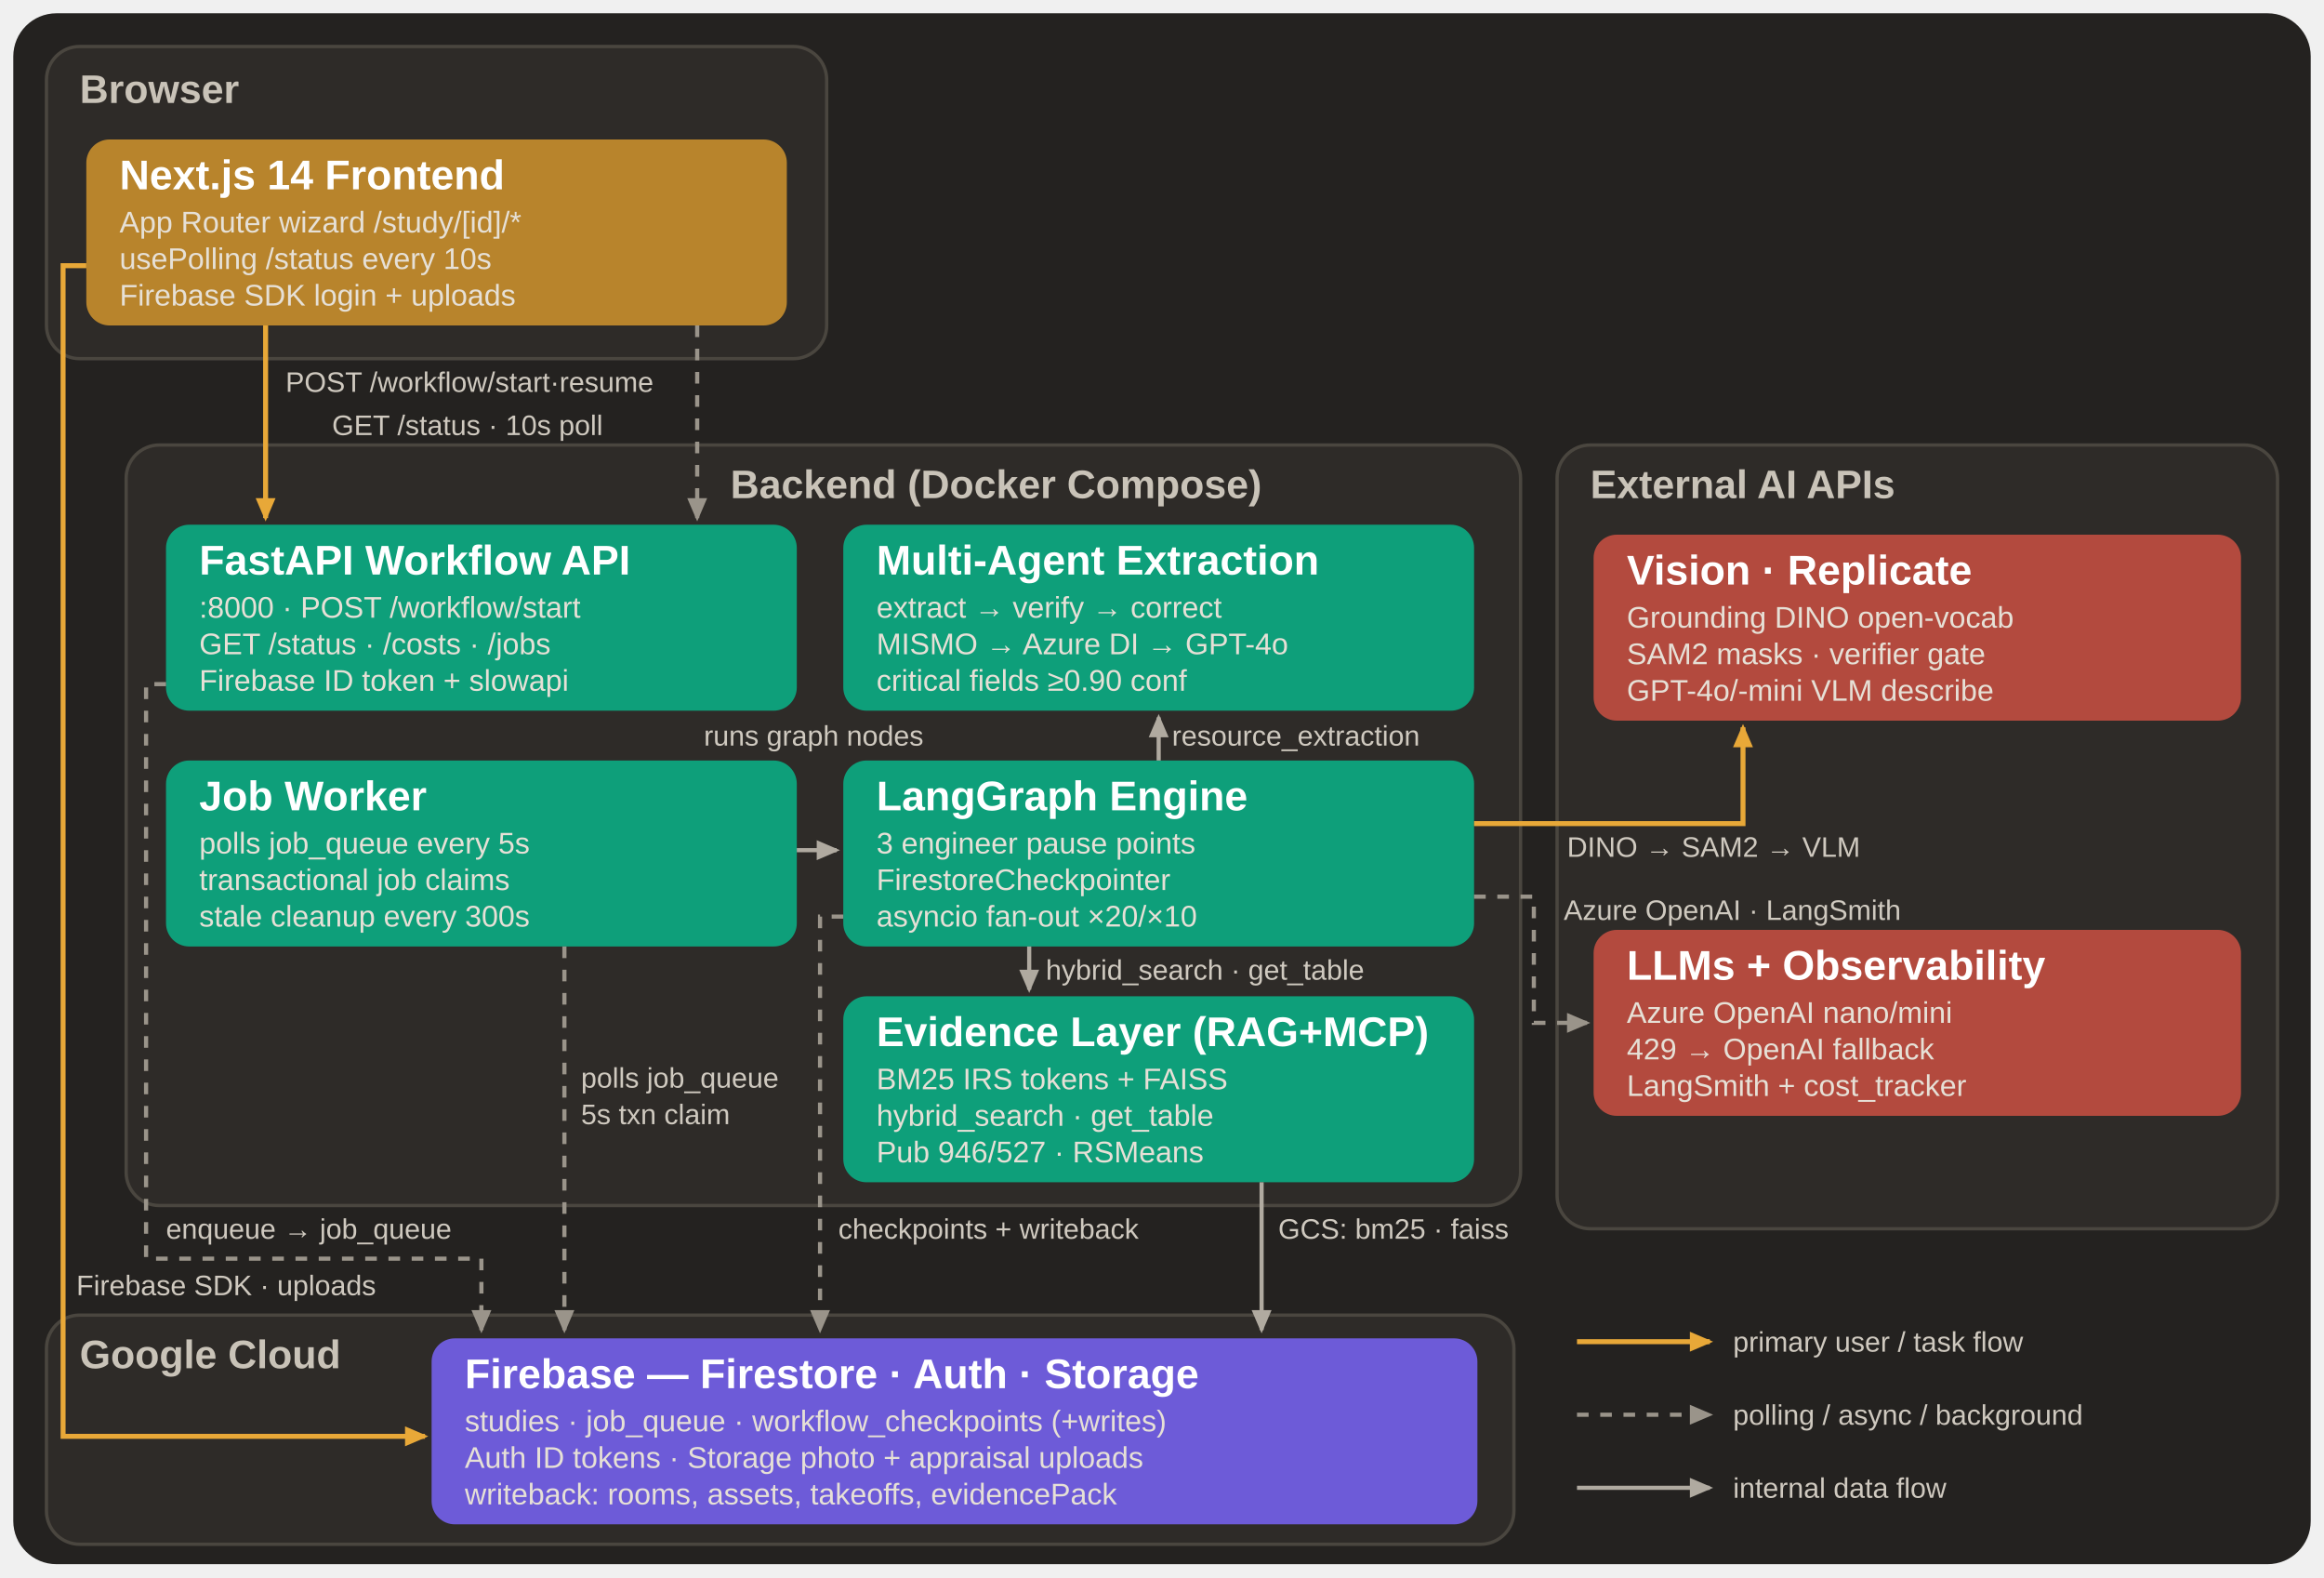
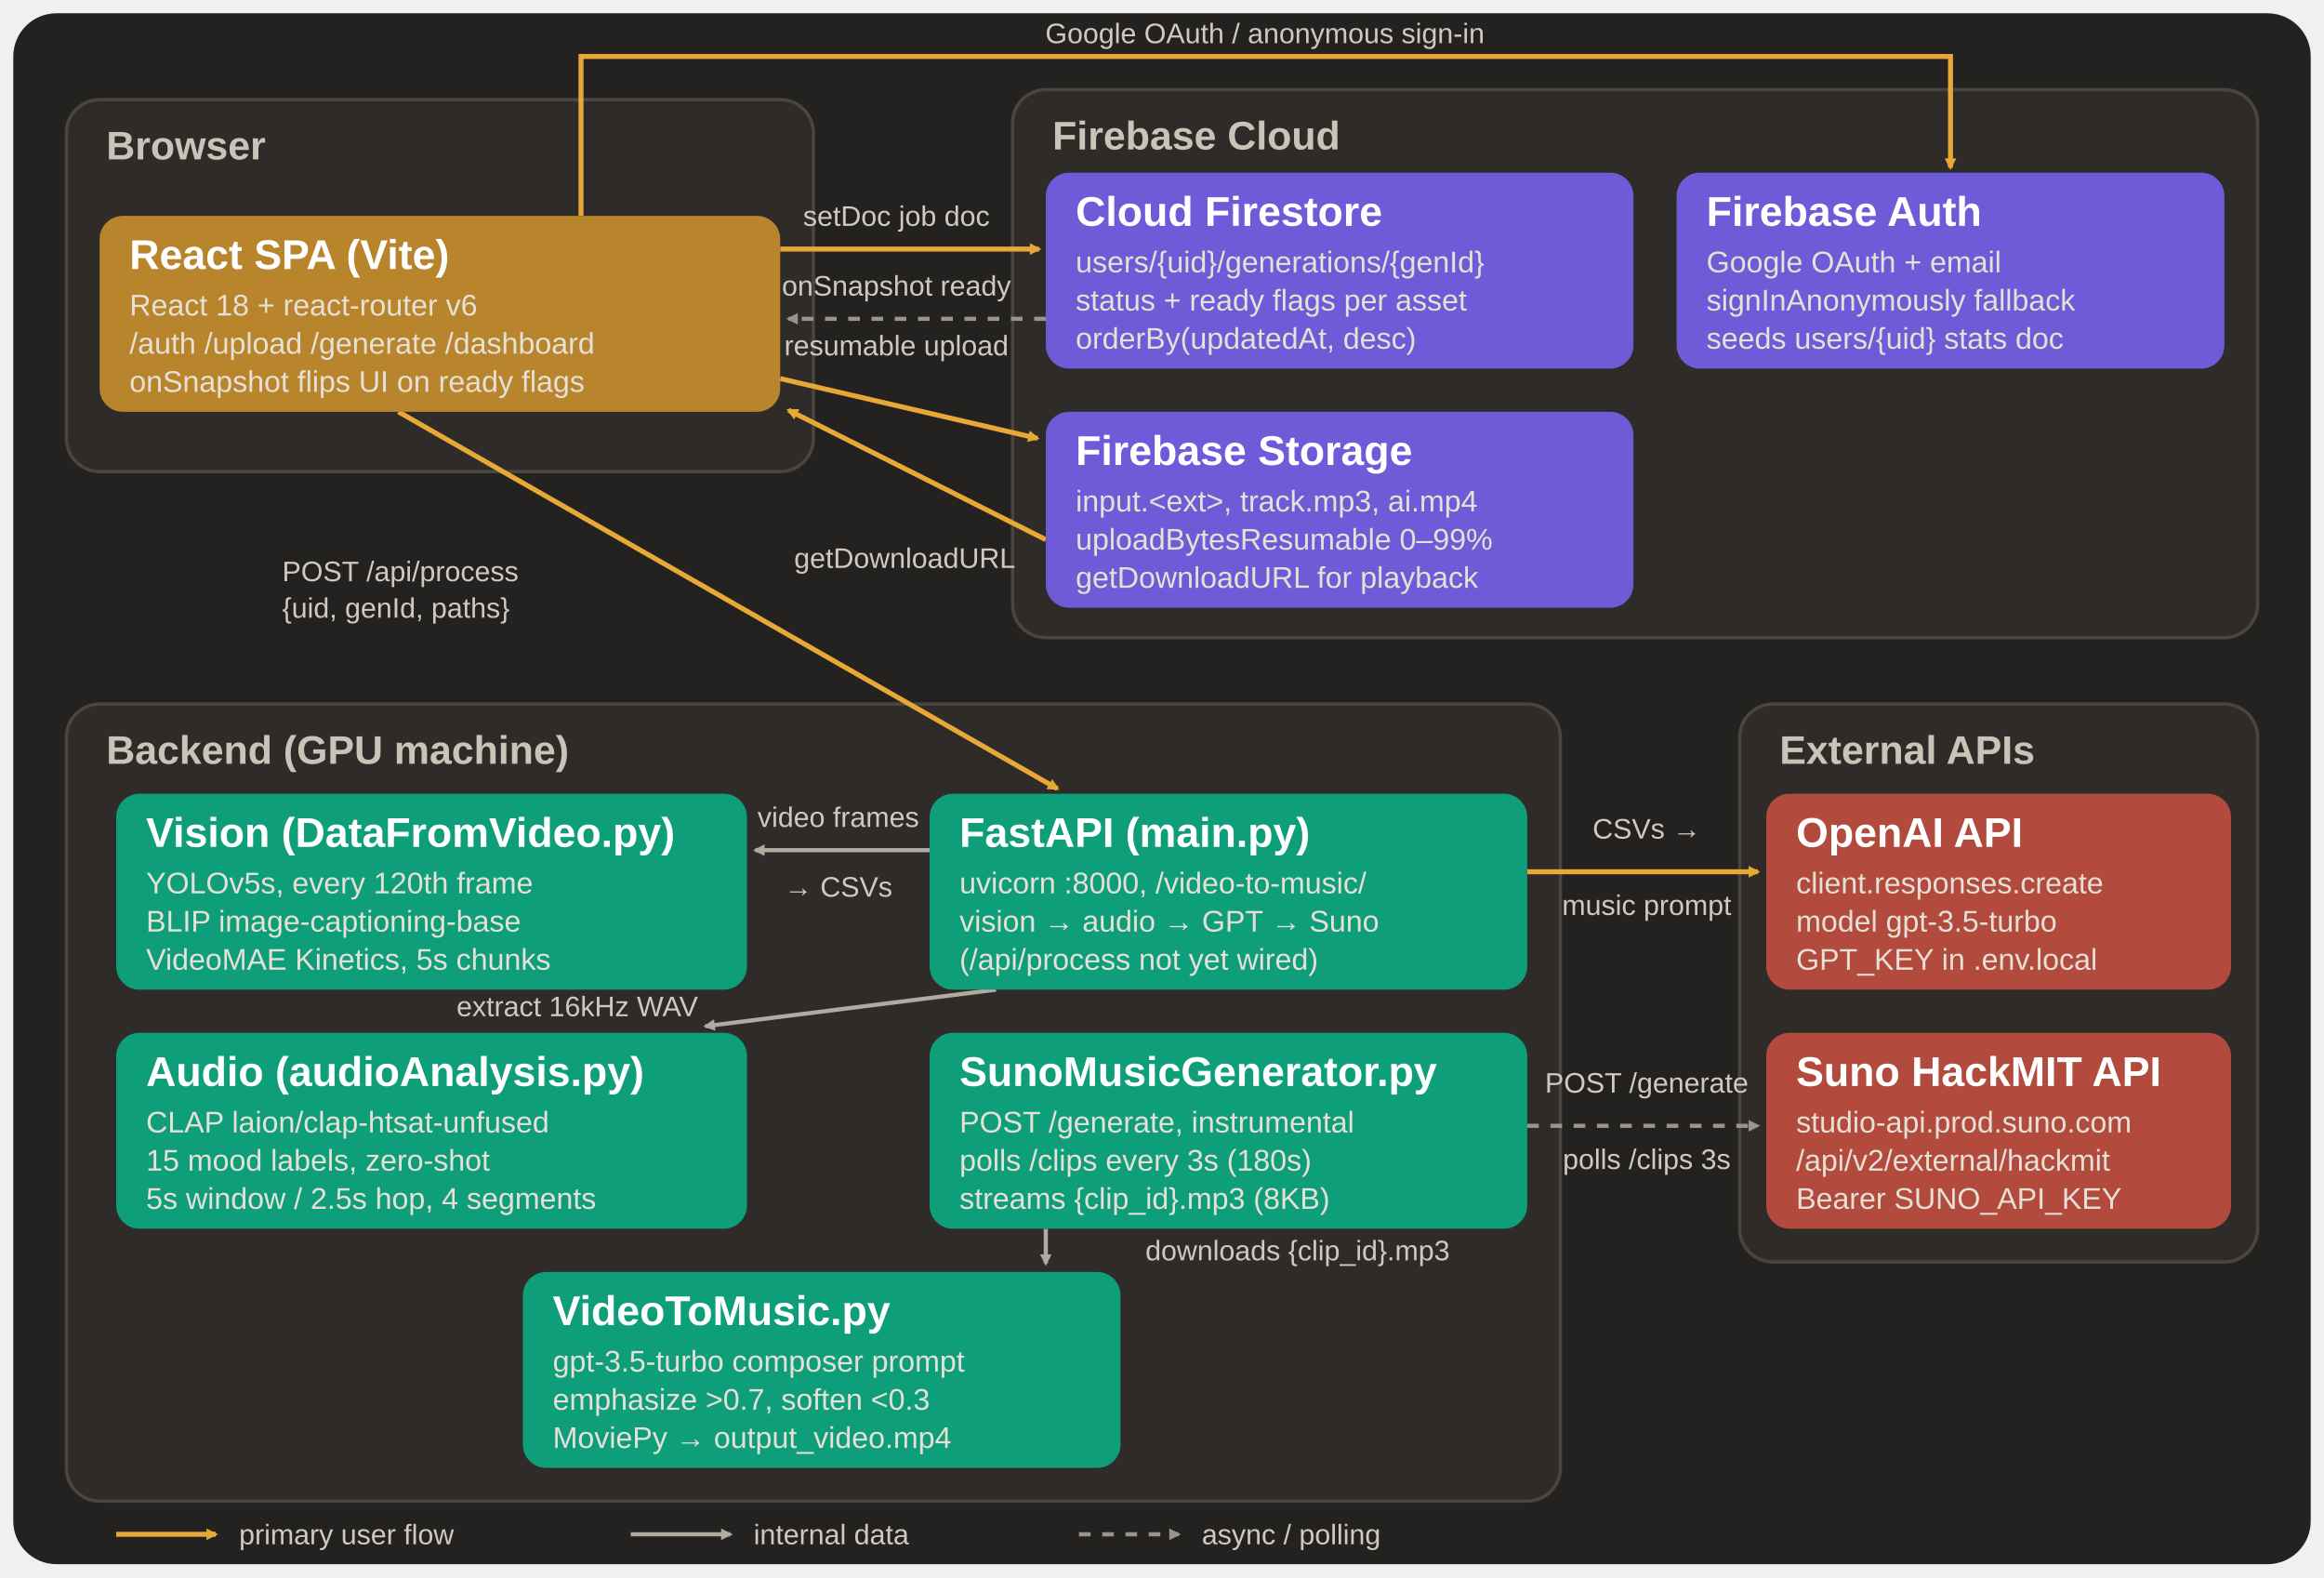
<svg xmlns="http://www.w3.org/2000/svg" width="1400" height="950" viewBox="0 0 1400 950" font-family="'DM Sans', -apple-system, 'Helvetica Neue', Arial, sans-serif">
  <defs>
-     <marker id="ag" markerWidth="14" markerHeight="12" refX="12" refY="6" orient="auto" markerUnits="userSpaceOnUse">
-       <path d="M0,0 L14,6 L0,12 z" fill="#E8A838" />
+     <marker id="ag" markerWidth="7" markerHeight="7" refX="8" refY="5" orient="auto" markerUnits="userSpaceOnUse" viewBox="0 0 10 10">
+       <path d="M0,0 L10,5 L0,10 z" fill="#E8A838" />
    </marker>
-     <marker id="an" markerWidth="14" markerHeight="12" refX="12" refY="6" orient="auto" markerUnits="userSpaceOnUse">
-       <path d="M0,0 L14,6 L0,12 z" fill="#9a948a" />
+     <marker id="ai" markerWidth="7" markerHeight="7" refX="8" refY="5" orient="auto" markerUnits="userSpaceOnUse" viewBox="0 0 10 10">
+       <path d="M0,0 L10,5 L0,10 z" fill="#b0aaa0" />
    </marker>
-     <marker id="ai" markerWidth="14" markerHeight="12" refX="12" refY="6" orient="auto" markerUnits="userSpaceOnUse">
-       <path d="M0,0 L14,6 L0,12 z" fill="#b0aaa0" />
+     <marker id="ad" markerWidth="7" markerHeight="7" refX="8" refY="5" orient="auto" markerUnits="userSpaceOnUse" viewBox="0 0 10 10">
+       <path d="M0,0 L10,5 L0,10 z" fill="#9a948a" />
    </marker>
  </defs>
  <rect x="8" y="8" width="1384" height="934" rx="26" fill="#242220" />
-   <rect x="28" y="28" width="470" height="188" rx="20" fill="#2e2b28" stroke="#4a463f" stroke-width="2" />
-   <text x="48" y="62" font-size="24" font-weight="bold" fill="#c9c3b8">Browser</text>
-   <rect x="52" y="84" width="422" height="112" rx="14" fill="#B8842C" />
-   <text x="72" y="114" font-size="25" font-weight="bold" fill="#ffffff">Next.js 14 Frontend</text>
-   <text x="72" y="140" font-size="18" fill="#e6e0d6">App Router wizard /study/[id]/*</text>
-   <text x="72" y="162" font-size="18" fill="#e6e0d6">usePolling /status every 10s</text>
-   <text x="72" y="184" font-size="18" fill="#e6e0d6">Firebase SDK login + uploads</text>
-   <rect x="76" y="268" width="840" height="458" rx="20" fill="#2e2b28" stroke="#4a463f" stroke-width="2" />
-   <text x="440" y="300" font-size="24" font-weight="bold" fill="#c9c3b8">Backend (Docker Compose)</text>
-   <rect x="100" y="316" width="380" height="112" rx="14" fill="#0E9F7A" />
-   <text x="120" y="346" font-size="25" font-weight="bold" fill="#ffffff">FastAPI Workflow API</text>
-   <text x="120" y="372" font-size="18" fill="#e6e0d6">:8000 · POST /workflow/start</text>
-   <text x="120" y="394" font-size="18" fill="#e6e0d6">GET /status · /costs · /jobs</text>
-   <text x="120" y="416" font-size="18" fill="#e6e0d6">Firebase ID token + slowapi</text>
-   <rect x="508" y="316" width="380" height="112" rx="14" fill="#0E9F7A" />
-   <text x="528" y="346" font-size="25" font-weight="bold" fill="#ffffff">Multi-Agent Extraction</text>
-   <text x="528" y="372" font-size="18" fill="#e6e0d6">extract → verify → correct</text>
-   <text x="528" y="394" font-size="18" fill="#e6e0d6">MISMO → Azure DI → GPT-4o</text>
-   <text x="528" y="416" font-size="18" fill="#e6e0d6">critical fields ≥0.90 conf</text>
-   <rect x="100" y="458" width="380" height="112" rx="14" fill="#0E9F7A" />
-   <text x="120" y="488" font-size="25" font-weight="bold" fill="#ffffff">Job Worker</text>
-   <text x="120" y="514" font-size="18" fill="#e6e0d6">polls job_queue every 5s</text>
-   <text x="120" y="536" font-size="18" fill="#e6e0d6">transactional job claims</text>
-   <text x="120" y="558" font-size="18" fill="#e6e0d6">stale cleanup every 300s</text>
-   <rect x="508" y="458" width="380" height="112" rx="14" fill="#0E9F7A" />
-   <text x="528" y="488" font-size="25" font-weight="bold" fill="#ffffff">LangGraph Engine</text>
-   <text x="528" y="514" font-size="18" fill="#e6e0d6">3 engineer pause points</text>
-   <text x="528" y="536" font-size="18" fill="#e6e0d6">FirestoreCheckpointer</text>
-   <text x="528" y="558" font-size="18" fill="#e6e0d6">asyncio fan-out ×20/×10</text>
-   <rect x="508" y="600" width="380" height="112" rx="14" fill="#0E9F7A" />
-   <text x="528" y="630" font-size="25" font-weight="bold" fill="#ffffff">Evidence Layer (RAG+MCP)</text>
-   <text x="528" y="656" font-size="18" fill="#e6e0d6">BM25 IRS tokens + FAISS</text>
-   <text x="528" y="678" font-size="18" fill="#e6e0d6">hybrid_search · get_table</text>
-   <text x="528" y="700" font-size="18" fill="#e6e0d6">Pub 946/527 · RSMeans</text>
-   <rect x="938" y="268" width="434" height="472" rx="20" fill="#2e2b28" stroke="#4a463f" stroke-width="2" />
-   <text x="958" y="300" font-size="24" font-weight="bold" fill="#c9c3b8">External AI APIs</text>
-   <rect x="960" y="322" width="390" height="112" rx="14" fill="#B34A3E" />
-   <text x="980" y="352" font-size="25" font-weight="bold" fill="#ffffff">Vision · Replicate</text>
-   <text x="980" y="378" font-size="18" fill="#e6e0d6">Grounding DINO open-vocab</text>
-   <text x="980" y="400" font-size="18" fill="#e6e0d6">SAM2 masks · verifier gate</text>
-   <text x="980" y="422" font-size="18" fill="#e6e0d6">GPT-4o/-mini VLM describe</text>
-   <rect x="960" y="560" width="390" height="112" rx="14" fill="#B34A3E" />
-   <text x="980" y="590" font-size="25" font-weight="bold" fill="#ffffff">LLMs + Observability</text>
-   <text x="980" y="616" font-size="18" fill="#e6e0d6">Azure OpenAI nano/mini</text>
-   <text x="980" y="638" font-size="18" fill="#e6e0d6">429 → OpenAI fallback</text>
-   <text x="980" y="660" font-size="18" fill="#e6e0d6">LangSmith + cost_tracker</text>
-   <rect x="28" y="792" width="884" height="138" rx="20" fill="#2e2b28" stroke="#4a463f" stroke-width="2" />
-   <text x="48" y="824" font-size="24" font-weight="bold" fill="#c9c3b8">Google Cloud</text>
-   <rect x="260" y="806" width="630" height="112" rx="14" fill="#6D5BD8" />
-   <text x="280" y="836" font-size="25" font-weight="bold" fill="#ffffff">Firebase — Firestore · Auth · Storage</text>
-   <text x="280" y="862" font-size="18" fill="#e6e0d6">studies · job_queue · workflow_checkpoints (+writes)</text>
-   <text x="280" y="884" font-size="18" fill="#e6e0d6">Auth ID tokens · Storage photo + appraisal uploads</text>
-   <text x="280" y="906" font-size="18" fill="#e6e0d6">writeback: rooms, assets, takeoffs, evidencePack</text>
-   <path d="M160 196 L160 312" stroke="#E8A838" stroke-width="3" fill="none" marker-end="url(#ag)" />
-   <text x="172" y="236" font-size="17" fill="#cfc9bf">POST /workflow/start·resume</text>
-   <path d="M52 160 L38 160 L38 865 L256 865" stroke="#E8A838" stroke-width="3" fill="none" marker-end="url(#ag)" />
-   <text x="46" y="780" font-size="17" fill="#cfc9bf">Firebase SDK · uploads</text>
-   <path d="M888 496 L1050 496 L1050 438" stroke="#E8A838" stroke-width="3" fill="none" marker-end="url(#ag)" />
-   <text x="944" y="516" font-size="17" fill="#cfc9bf">DINO → SAM2 → VLM</text>
-   <path d="M420 196 L420 312" stroke="#9a948a" stroke-width="2.5" stroke-dasharray="7 7" fill="none" marker-end="url(#an)" />
-   <text x="200" y="262" font-size="17" fill="#cfc9bf">GET /status · 10s poll</text>
-   <path d="M100 412 L88 412 L88 758 L290 758 L290 801" stroke="#9a948a" stroke-width="2.5" stroke-dasharray="7 7" fill="none" marker-end="url(#an)" />
-   <text x="100" y="746" font-size="17" fill="#cfc9bf">enqueue → job_queue</text>
-   <path d="M340 570 L340 801" stroke="#9a948a" stroke-width="2.5" stroke-dasharray="7 7" fill="none" marker-end="url(#an)" />
-   <text x="350" y="655" font-size="17" fill="#cfc9bf">polls job_queue</text>
-   <text x="350" y="677" font-size="17" fill="#cfc9bf">5s txn claim</text>
-   <path d="M508 552 L494 552 L494 801" stroke="#9a948a" stroke-width="2.5" stroke-dasharray="7 7" fill="none" marker-end="url(#an)" />
-   <text x="505" y="746" font-size="17" fill="#cfc9bf">checkpoints + writeback</text>
-   <path d="M888 540 L924 540 L924 616 L956 616" stroke="#9a948a" stroke-width="2.5" stroke-dasharray="7 7" fill="none" marker-end="url(#an)" />
-   <text x="942" y="554" font-size="17" fill="#cfc9bf">Azure OpenAI · LangSmith</text>
-   <path d="M480 512 L504 512" stroke="#b0aaa0" stroke-width="2.5" fill="none" marker-end="url(#ai)" />
-   <text x="424" y="449" font-size="17" fill="#cfc9bf">runs graph nodes</text>
-   <path d="M698 458 L698 432" stroke="#b0aaa0" stroke-width="2.5" fill="none" marker-end="url(#ai)" />
-   <text x="706" y="449" font-size="17" fill="#cfc9bf">resource_extraction</text>
-   <path d="M620 570 L620 596" stroke="#b0aaa0" stroke-width="2.5" fill="none" marker-end="url(#ai)" />
-   <text x="630" y="590" font-size="17" fill="#cfc9bf">hybrid_search · get_table</text>
-   <path d="M760 712 L760 801" stroke="#b0aaa0" stroke-width="2.5" fill="none" marker-end="url(#ai)" />
-   <text x="770" y="746" font-size="17" fill="#cfc9bf">GCS: bm25 · faiss</text>
-   <line x1="950" y1="808" x2="1030" y2="808" stroke="#E8A838" stroke-width="3" marker-end="url(#ag)" />
-   <text x="1044" y="814" font-size="17" fill="#cfc9bf">primary user / task flow</text>
-   <line x1="950" y1="852" x2="1030" y2="852" stroke="#9a948a" stroke-width="2.5" stroke-dasharray="7 7" marker-end="url(#an)" />
-   <text x="1044" y="858" font-size="17" fill="#cfc9bf">polling / async / background</text>
-   <line x1="950" y1="896" x2="1030" y2="896" stroke="#b0aaa0" stroke-width="2.5" marker-end="url(#ai)" />
-   <text x="1044" y="902" font-size="17" fill="#cfc9bf">internal data flow</text>
+   <rect x="40" y="60" width="450" height="224" rx="20" fill="#2e2b28" stroke="#4a463f" stroke-width="2" />
+   <text x="64" y="96" font-size="24" font-weight="bold" fill="#c9c3b8">Browser</text>
+   <rect x="610" y="54" width="750" height="330" rx="20" fill="#2e2b28" stroke="#4a463f" stroke-width="2" />
+   <text x="634" y="90" font-size="24" font-weight="bold" fill="#c9c3b8">Firebase Cloud</text>
+   <rect x="40" y="424" width="900" height="480" rx="20" fill="#2e2b28" stroke="#4a463f" stroke-width="2" />
+   <text x="64" y="460" font-size="24" font-weight="bold" fill="#c9c3b8">Backend (GPU machine)</text>
+   <rect x="1048" y="424" width="312" height="336" rx="20" fill="#2e2b28" stroke="#4a463f" stroke-width="2" />
+   <text x="1072" y="460" font-size="24" font-weight="bold" fill="#c9c3b8">External APIs</text>
+   <polyline points="350,130 350,34 1175,34 1175,101" fill="none" stroke="#E8A838" stroke-width="3" marker-end="url(#ag)" />
+   <text x="762" y="26" font-size="17" fill="#cfc9bf" text-anchor="middle">Google OAuth / anonymous sign-in</text>
+   <line x1="470" y1="150" x2="626" y2="150" stroke="#E8A838" stroke-width="3" marker-end="url(#ag)" />
+   <text x="540" y="136" font-size="17" fill="#cfc9bf" text-anchor="middle">setDoc job doc</text>
+   <line x1="630" y1="192" x2="475" y2="192" stroke="#9a948a" stroke-width="2.5" stroke-dasharray="7 7" marker-end="url(#ad)" />
+   <text x="540" y="178" font-size="17" fill="#cfc9bf" text-anchor="middle">onSnapshot ready</text>
+   <line x1="470" y1="228" x2="625" y2="264" stroke="#E8A838" stroke-width="3" marker-end="url(#ag)" />
+   <text x="540" y="214" font-size="17" fill="#cfc9bf" text-anchor="middle">resumable upload</text>
+   <line x1="630" y1="325" x2="475" y2="247" stroke="#E8A838" stroke-width="3" marker-end="url(#ag)" />
+   <text x="545" y="342" font-size="17" fill="#cfc9bf" text-anchor="middle">getDownloadURL</text>
+   <line x1="240" y1="248" x2="637" y2="475" stroke="#E8A838" stroke-width="3" marker-end="url(#ag)" />
+   <text x="170" y="350" font-size="17" fill="#cfc9bf">POST /api/process</text>
+   <text x="170" y="372" font-size="17" fill="#cfc9bf">{uid, genId, paths}</text>
+   <line x1="560" y1="512" x2="455" y2="512" stroke="#b0aaa0" stroke-width="2.5" marker-end="url(#ai)" />
+   <text x="505" y="498" font-size="17" fill="#cfc9bf" text-anchor="middle">video frames</text>
+   <text x="505" y="540" font-size="17" fill="#cfc9bf" text-anchor="middle">→ CSVs</text>
+   <line x1="600" y1="596" x2="425" y2="618" stroke="#b0aaa0" stroke-width="2.5" marker-end="url(#ai)" />
+   <text x="275" y="612" font-size="17" fill="#cfc9bf">extract 16kHz WAV</text>
+   <line x1="920" y1="525" x2="1059" y2="525" stroke="#E8A838" stroke-width="3" marker-end="url(#ag)" />
+   <text x="992" y="505" font-size="17" fill="#cfc9bf" text-anchor="middle">CSVs →</text>
+   <text x="992" y="551" font-size="17" fill="#cfc9bf" text-anchor="middle">music prompt</text>
+   <line x1="920" y1="678" x2="1059" y2="678" stroke="#9a948a" stroke-width="2.5" stroke-dasharray="7 7" marker-end="url(#ad)" />
+   <text x="992" y="658" font-size="17" fill="#cfc9bf" text-anchor="middle">POST /generate</text>
+   <text x="992" y="704" font-size="17" fill="#cfc9bf" text-anchor="middle">polls /clips 3s</text>
+   <line x1="630" y1="740" x2="630" y2="761" stroke="#b0aaa0" stroke-width="2.5" marker-end="url(#ai)" />
+   <text x="690" y="759" font-size="17" fill="#cfc9bf">downloads {clip_id}.mp3</text>
+   <rect x="60" y="130" width="410" height="118" rx="14" fill="#B8842C" />
+   <text x="78" y="162" font-size="25" font-weight="bold" fill="#ffffff">React SPA (Vite)</text>
+   <text x="78" y="190" font-size="18" fill="#e6e0d6">React 18 + react-router v6</text>
+   <text x="78" y="213" font-size="18" fill="#e6e0d6">/auth /upload /generate /dashboard</text>
+   <text x="78" y="236" font-size="18" fill="#e6e0d6">onSnapshot flips UI on ready flags</text>
+   <rect x="630" y="104" width="354" height="118" rx="14" fill="#6D5BD8" />
+   <text x="648" y="136" font-size="25" font-weight="bold" fill="#ffffff">Cloud Firestore</text>
+   <text x="648" y="164" font-size="18" fill="#e6e0d6">users/{uid}/generations/{genId}</text>
+   <text x="648" y="187" font-size="18" fill="#e6e0d6">status + ready flags per asset</text>
+   <text x="648" y="210" font-size="18" fill="#e6e0d6">orderBy(updatedAt, desc)</text>
+   <rect x="1010" y="104" width="330" height="118" rx="14" fill="#6D5BD8" />
+   <text x="1028" y="136" font-size="25" font-weight="bold" fill="#ffffff">Firebase Auth</text>
+   <text x="1028" y="164" font-size="18" fill="#e6e0d6">Google OAuth + email</text>
+   <text x="1028" y="187" font-size="18" fill="#e6e0d6">signInAnonymously fallback</text>
+   <text x="1028" y="210" font-size="18" fill="#e6e0d6">seeds users/{uid} stats doc</text>
+   <rect x="630" y="248" width="354" height="118" rx="14" fill="#6D5BD8" />
+   <text x="648" y="280" font-size="25" font-weight="bold" fill="#ffffff">Firebase Storage</text>
+   <text x="648" y="308" font-size="18" fill="#e6e0d6">input.&lt;ext&gt;, track.mp3, ai.mp4</text>
+   <text x="648" y="331" font-size="18" fill="#e6e0d6">uploadBytesResumable 0–99%</text>
+   <text x="648" y="354" font-size="18" fill="#e6e0d6">getDownloadURL for playback</text>
+   <rect x="70" y="478" width="380" height="118" rx="14" fill="#0E9F7A" />
+   <text x="88" y="510" font-size="25" font-weight="bold" fill="#ffffff">Vision (DataFromVideo.py)</text>
+   <text x="88" y="538" font-size="18" fill="#e6e0d6">YOLOv5s, every 120th frame</text>
+   <text x="88" y="561" font-size="18" fill="#e6e0d6">BLIP image-captioning-base</text>
+   <text x="88" y="584" font-size="18" fill="#e6e0d6">VideoMAE Kinetics, 5s chunks</text>
+   <rect x="560" y="478" width="360" height="118" rx="14" fill="#0E9F7A" />
+   <text x="578" y="510" font-size="25" font-weight="bold" fill="#ffffff">FastAPI (main.py)</text>
+   <text x="578" y="538" font-size="18" fill="#e6e0d6">uvicorn :8000, /video-to-music/</text>
+   <text x="578" y="561" font-size="18" fill="#e6e0d6">vision → audio → GPT → Suno</text>
+   <text x="578" y="584" font-size="18" fill="#e6e0d6">(/api/process not yet wired)</text>
+   <rect x="70" y="622" width="380" height="118" rx="14" fill="#0E9F7A" />
+   <text x="88" y="654" font-size="25" font-weight="bold" fill="#ffffff">Audio (audioAnalysis.py)</text>
+   <text x="88" y="682" font-size="18" fill="#e6e0d6">CLAP laion/clap-htsat-unfused</text>
+   <text x="88" y="705" font-size="18" fill="#e6e0d6">15 mood labels, zero-shot</text>
+   <text x="88" y="728" font-size="18" fill="#e6e0d6">5s window / 2.5s hop, 4 segments</text>
+   <rect x="560" y="622" width="360" height="118" rx="14" fill="#0E9F7A" />
+   <text x="578" y="654" font-size="25" font-weight="bold" fill="#ffffff">SunoMusicGenerator.py</text>
+   <text x="578" y="682" font-size="18" fill="#e6e0d6">POST /generate, instrumental</text>
+   <text x="578" y="705" font-size="18" fill="#e6e0d6">polls /clips every 3s (180s)</text>
+   <text x="578" y="728" font-size="18" fill="#e6e0d6">streams {clip_id}.mp3 (8KB)</text>
+   <rect x="315" y="766" width="360" height="118" rx="14" fill="#0E9F7A" />
+   <text x="333" y="798" font-size="25" font-weight="bold" fill="#ffffff">VideoToMusic.py</text>
+   <text x="333" y="826" font-size="18" fill="#e6e0d6">gpt-3.5-turbo composer prompt</text>
+   <text x="333" y="849" font-size="18" fill="#e6e0d6">emphasize &gt;0.7, soften &lt;0.3</text>
+   <text x="333" y="872" font-size="18" fill="#e6e0d6">MoviePy → output_video.mp4</text>
+   <rect x="1064" y="478" width="280" height="118" rx="14" fill="#B34A3E" />
+   <text x="1082" y="510" font-size="25" font-weight="bold" fill="#ffffff">OpenAI API</text>
+   <text x="1082" y="538" font-size="18" fill="#e6e0d6">client.responses.create</text>
+   <text x="1082" y="561" font-size="18" fill="#e6e0d6">model gpt-3.5-turbo</text>
+   <text x="1082" y="584" font-size="18" fill="#e6e0d6">GPT_KEY in .env.local</text>
+   <rect x="1064" y="622" width="280" height="118" rx="14" fill="#B34A3E" />
+   <text x="1082" y="654" font-size="25" font-weight="bold" fill="#ffffff">Suno HackMIT API</text>
+   <text x="1082" y="682" font-size="18" fill="#e6e0d6">studio-api.prod.suno.com</text>
+   <text x="1082" y="705" font-size="18" fill="#e6e0d6">/api/v2/external/hackmit</text>
+   <text x="1082" y="728" font-size="18" fill="#e6e0d6">Bearer SUNO_API_KEY</text>
+   <line x1="70" y1="924" x2="130" y2="924" stroke="#E8A838" stroke-width="3" marker-end="url(#ag)" />
+   <text x="144" y="930" font-size="17" fill="#cfc9bf">primary user flow</text>
+   <line x1="380" y1="924" x2="440" y2="924" stroke="#b0aaa0" stroke-width="2.5" marker-end="url(#ai)" />
+   <text x="454" y="930" font-size="17" fill="#cfc9bf">internal data</text>
+   <line x1="650" y1="924" x2="710" y2="924" stroke="#9a948a" stroke-width="2.5" stroke-dasharray="7 7" marker-end="url(#ad)" />
+   <text x="724" y="930" font-size="17" fill="#cfc9bf">async / polling</text>
</svg>
